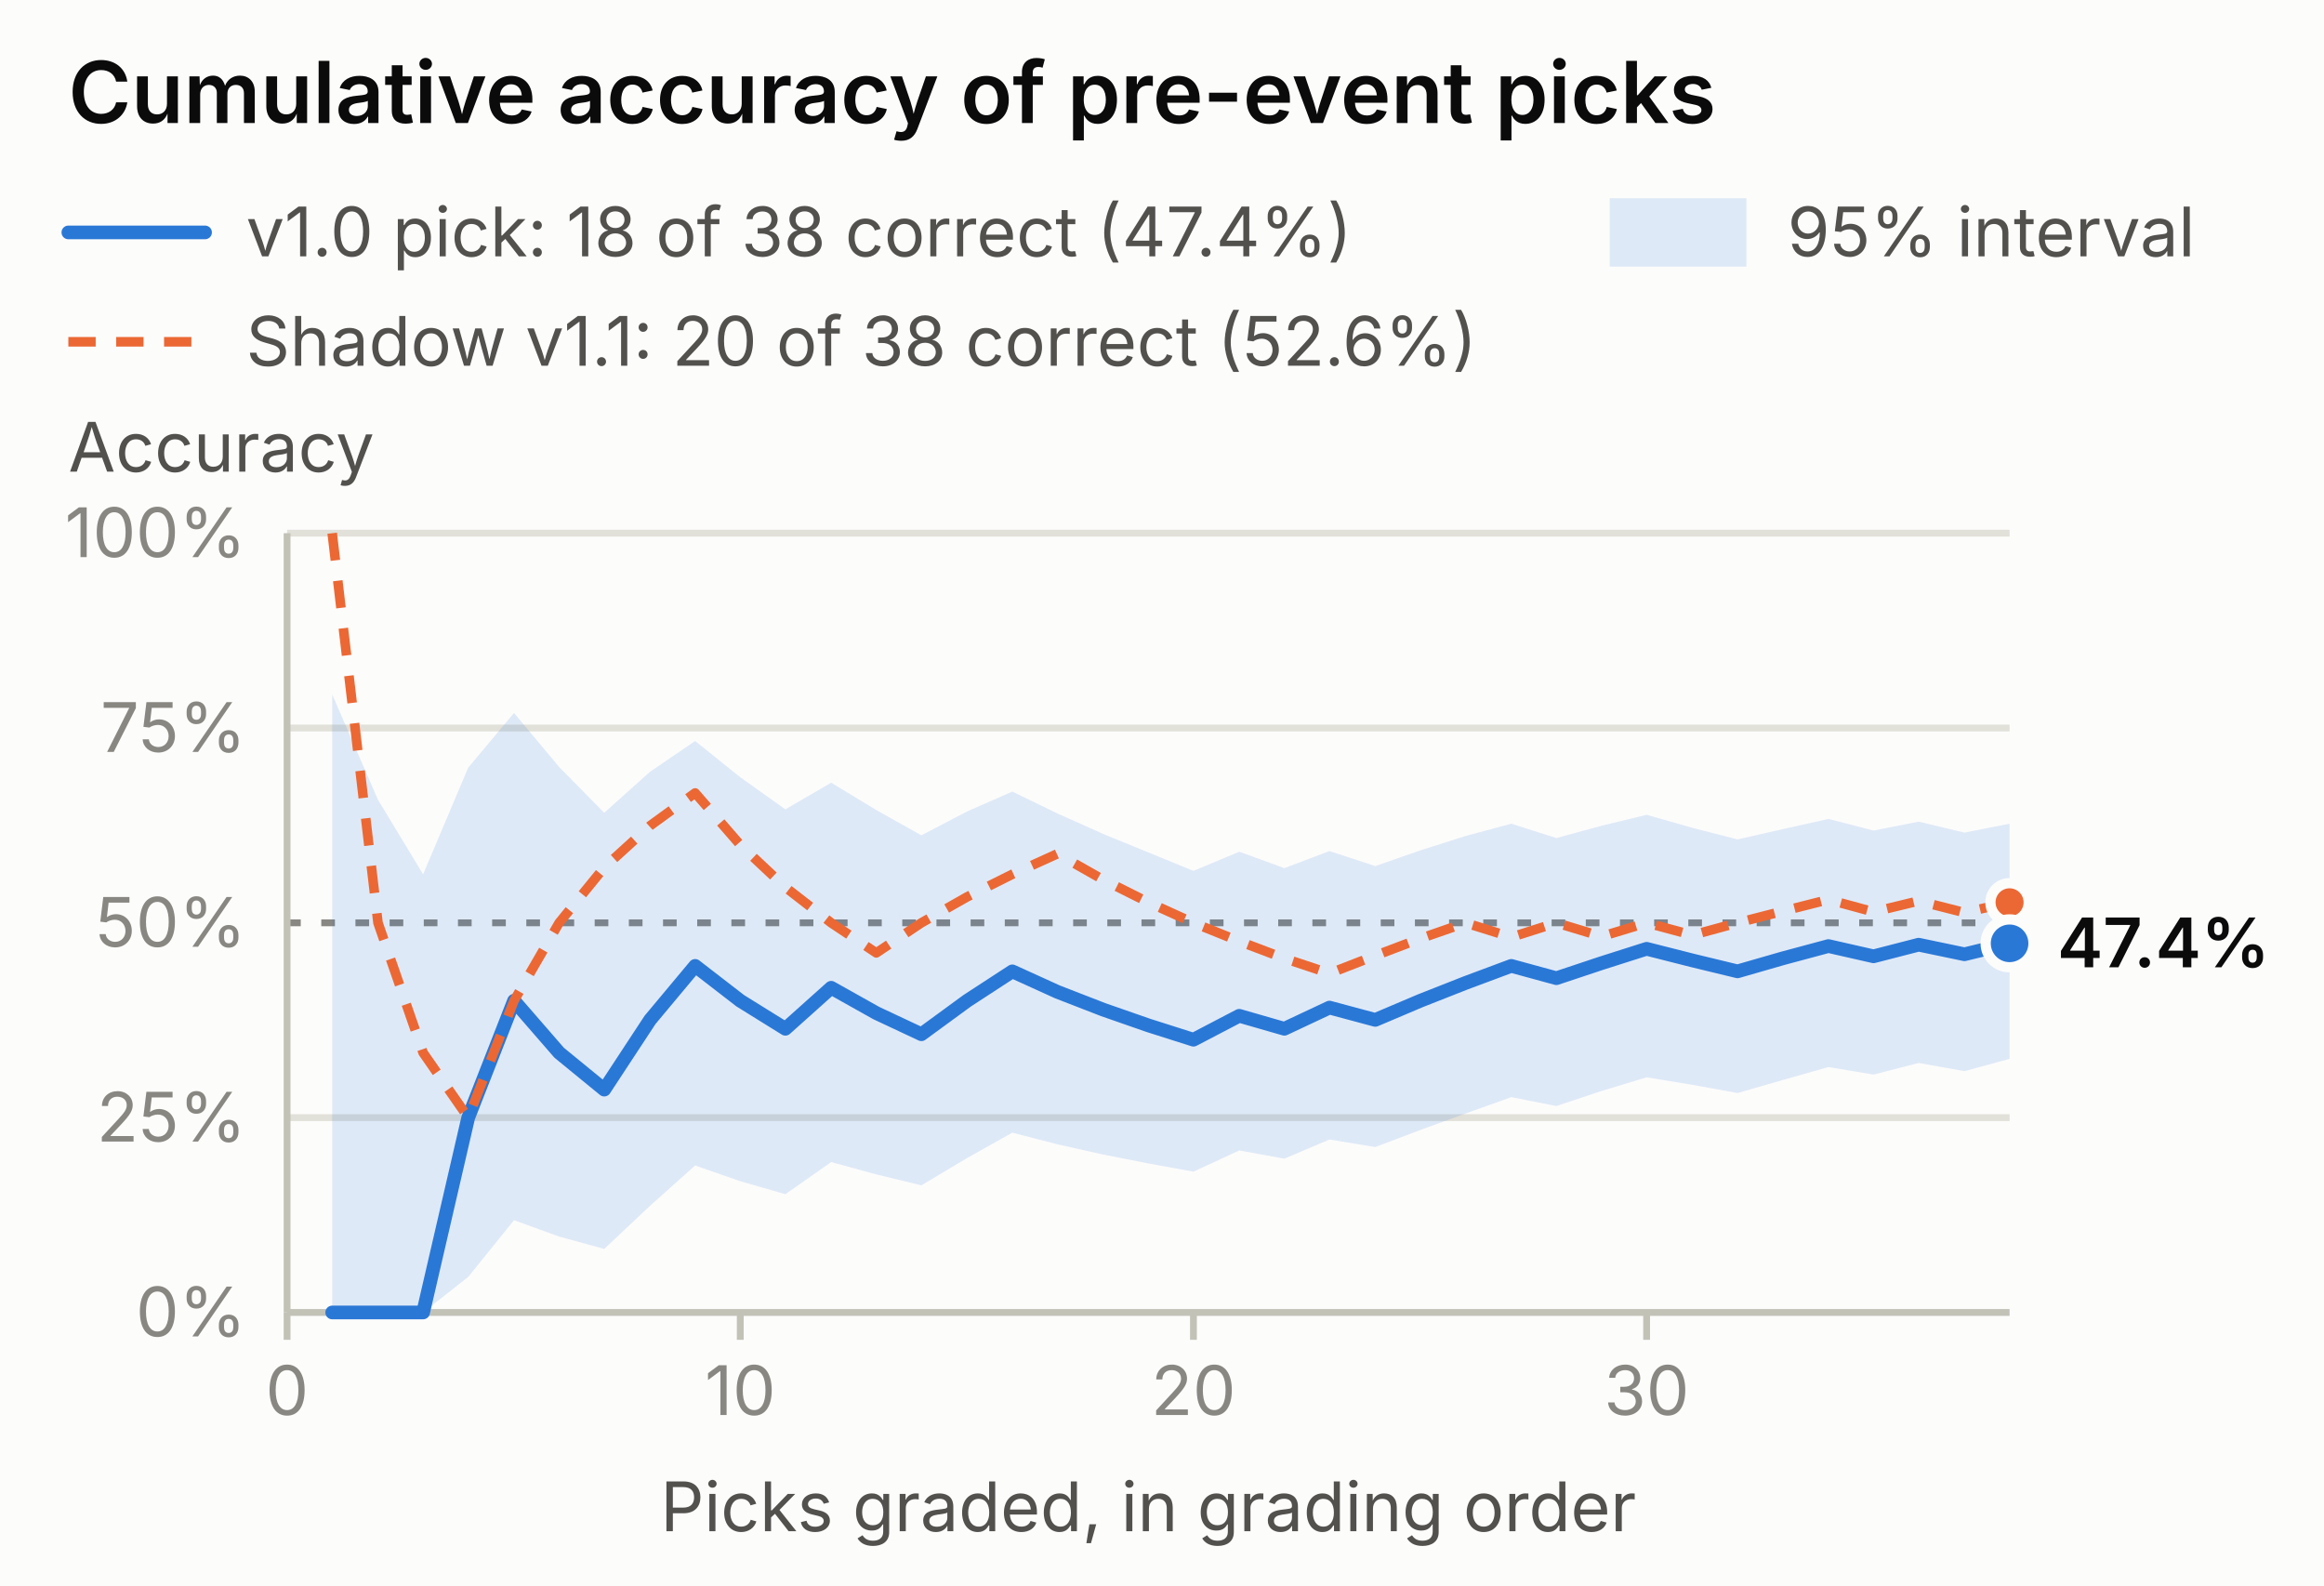
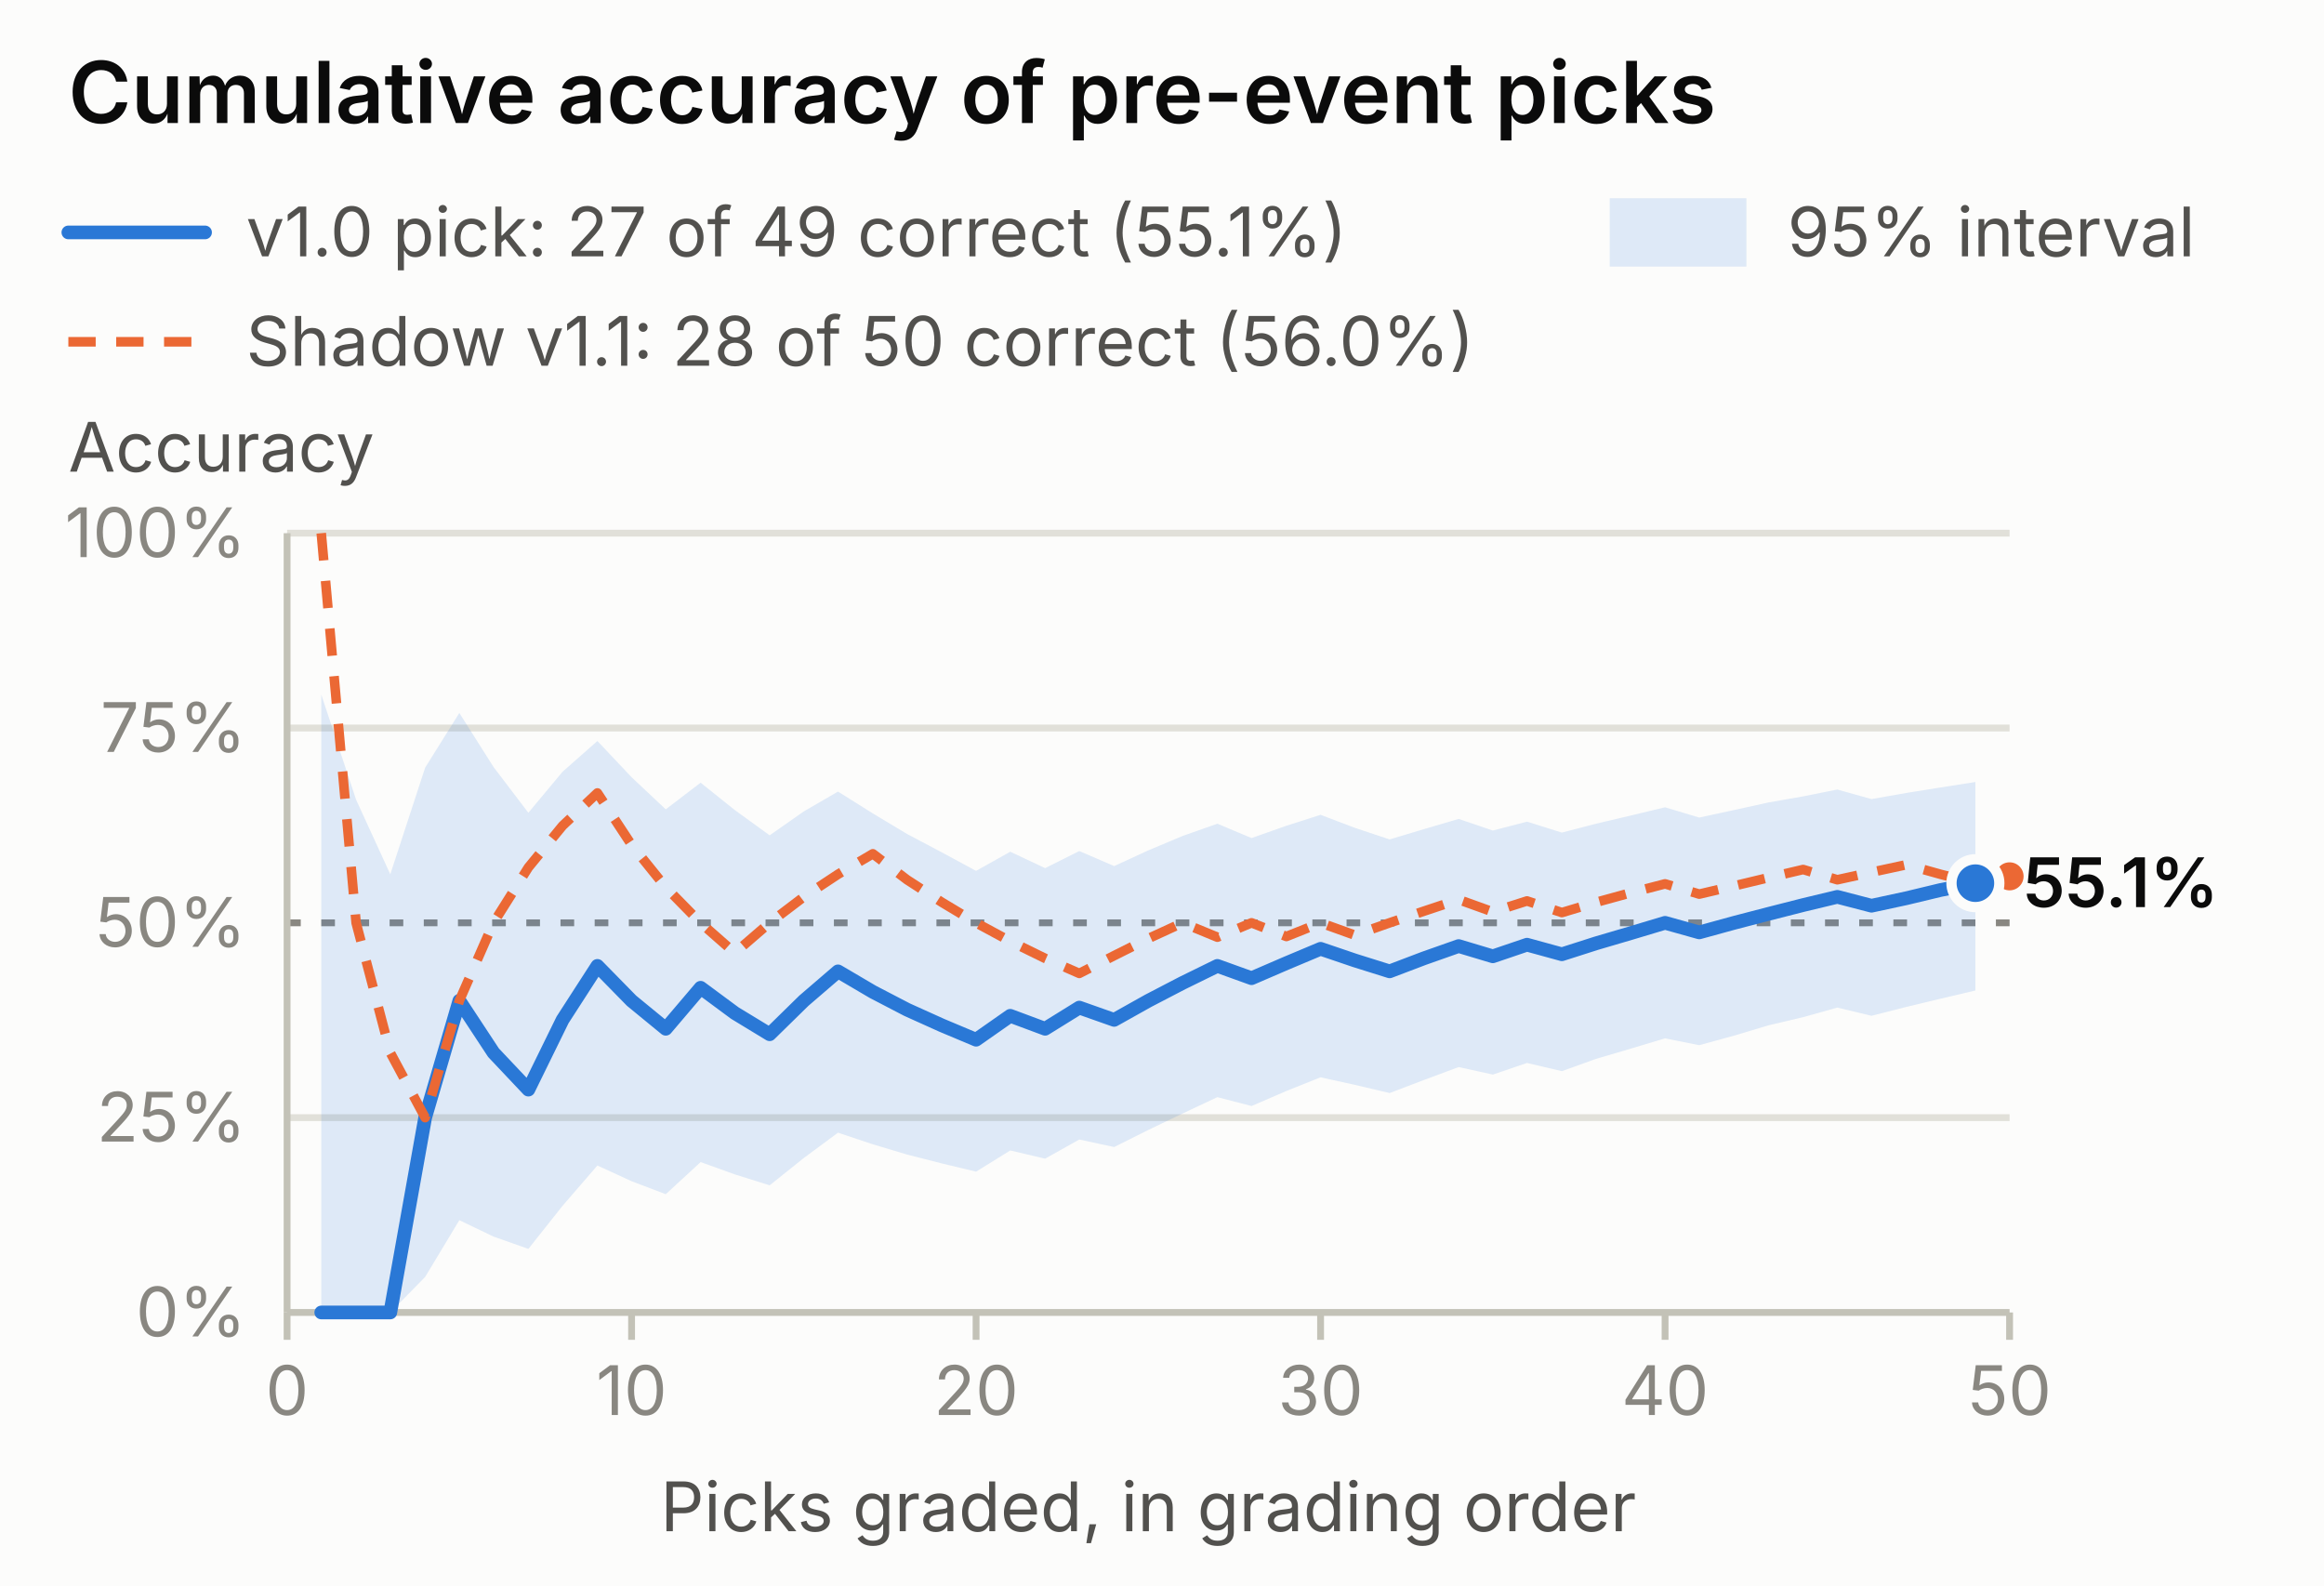
<svg xmlns="http://www.w3.org/2000/svg" viewBox="0 0 340 232" role="img" aria-labelledby="pk-title pk-desc" style="width:100%;height:auto;display:block" font-family="system-ui, -apple-system, Segoe UI, sans-serif">
  <rect width="340" height="232" fill="#fcfcfb" />
  <text x="10" y="18" font-size="12.5" font-weight="600" fill="#0b0b0b">Cumulative accuracy of pre-event picks</text>
  <line x1="10" y1="34" x2="30" y2="34" stroke="#2a78d6" stroke-width="2" stroke-linecap="round" />
-   <text x="36" y="37.5" font-size="10" fill="#52514e">v1.0 pick: 18 of 38 correct (47.4%)</text>
+   <text x="36" y="37.5" font-size="10" fill="#52514e">v1.0 pick: 27 of 49 correct (55.1%)</text>
  <rect x="235.5" y="29" width="20" height="10" fill="#2a78d6" fill-opacity="0.14" />
  <text x="261.5" y="37.5" font-size="10" fill="#52514e">95% interval</text>
  <line x1="10" y1="50" x2="30" y2="50" stroke="#eb6834" stroke-width="1.4" stroke-dasharray="4 3" />
-   <text x="36" y="53.5" font-size="10" fill="#52514e">Shadow v1.1: 20 of 38 correct (52.6%)</text>
+   <text x="36" y="53.5" font-size="10" fill="#52514e">Shadow v1.1: 28 of 50 correct (56.0%)</text>
  <text x="10" y="69" font-size="10" fill="#52514e">Accuracy</text>
  <text x="36" y="195.5" font-size="10" text-anchor="end" fill="#898781">0%</text>
  <line x1="42" y1="163.5" x2="294" y2="163.5" stroke="#e1e0d9" stroke-width="1" />
  <text x="36" y="167.0" font-size="10" text-anchor="end" fill="#898781">25%</text>
  <line x1="42" y1="135.0" x2="294" y2="135.0" stroke="#898781" stroke-width="1" stroke-dasharray="2 3" />
  <text x="36" y="138.5" font-size="10" text-anchor="end" fill="#898781">50%</text>
  <line x1="42" y1="106.5" x2="294" y2="106.5" stroke="#e1e0d9" stroke-width="1" />
  <text x="36" y="110.0" font-size="10" text-anchor="end" fill="#898781">75%</text>
  <line x1="42" y1="78.0" x2="294" y2="78.0" stroke="#e1e0d9" stroke-width="1" />
  <text x="36" y="81.5" font-size="10" text-anchor="end" fill="#898781">100%</text>
  <line x1="42.0" y1="192" x2="42.0" y2="196" stroke="#c3c2b7" stroke-width="1" />
  <text x="42.0" y="207" font-size="10" text-anchor="middle" fill="#898781">0</text>
-   <line x1="108.3" y1="192" x2="108.3" y2="196" stroke="#c3c2b7" stroke-width="1" />
-   <text x="108.3" y="207" font-size="10" text-anchor="middle" fill="#898781">10</text>
-   <line x1="174.6" y1="192" x2="174.6" y2="196" stroke="#c3c2b7" stroke-width="1" />
-   <text x="174.6" y="207" font-size="10" text-anchor="middle" fill="#898781">20</text>
-   <line x1="240.9" y1="192" x2="240.9" y2="196" stroke="#c3c2b7" stroke-width="1" />
-   <text x="240.9" y="207" font-size="10" text-anchor="middle" fill="#898781">30</text>
+   <line x1="92.4" y1="192" x2="92.4" y2="196" stroke="#c3c2b7" stroke-width="1" />
+   <text x="92.4" y="207" font-size="10" text-anchor="middle" fill="#898781">10</text>
+   <line x1="142.8" y1="192" x2="142.8" y2="196" stroke="#c3c2b7" stroke-width="1" />
+   <text x="142.8" y="207" font-size="10" text-anchor="middle" fill="#898781">20</text>
+   <line x1="193.2" y1="192" x2="193.2" y2="196" stroke="#c3c2b7" stroke-width="1" />
+   <text x="193.2" y="207" font-size="10" text-anchor="middle" fill="#898781">30</text>
+   <line x1="243.6" y1="192" x2="243.6" y2="196" stroke="#c3c2b7" stroke-width="1" />
+   <text x="243.6" y="207" font-size="10" text-anchor="middle" fill="#898781">40</text>
+   <line x1="294.0" y1="192" x2="294.0" y2="196" stroke="#c3c2b7" stroke-width="1" />
+   <text x="294.0" y="207" font-size="10" text-anchor="middle" fill="#898781">50</text>
  <line x1="42" y1="78" x2="42" y2="192" stroke="#c3c2b7" stroke-width="1" />
  <line x1="42" y1="192" x2="294" y2="192" stroke="#c3c2b7" stroke-width="1" />
  <text x="168.0" y="224" font-size="10" text-anchor="middle" fill="#52514e">Picks graded, in grading order</text>
-   <polygon points="48.6,101.6 55.3,117.0 61.9,127.9 68.5,112.3 75.2,104.3 81.8,112.2 88.4,118.9 95.1,112.9 101.7,108.4 108.3,113.7 114.9,118.4 121.6,114.5 128.2,118.5 134.8,122.2 141.5,118.7 148.1,115.8 154.7,119.0 161.4,122.0 168.0,124.7 174.6,127.4 181.3,124.6 187.9,127.0 194.5,124.5 201.2,126.7 207.8,124.4 214.4,122.3 221.1,120.5 227.7,122.6 234.3,120.8 240.9,119.2 247.6,121.1 254.2,122.8 260.8,121.3 267.5,119.8 274.1,121.5 280.7,120.2 287.4,121.8 294.0,120.5 294.0,154.9 287.4,156.7 280.7,155.5 274.1,157.2 267.5,156.1 260.8,158.0 254.2,159.9 247.6,158.7 240.9,157.6 234.3,159.6 227.7,161.8 221.1,160.5 214.4,162.9 207.8,165.3 201.2,167.8 194.5,166.7 187.9,169.5 181.3,168.3 174.6,171.4 168.0,170.2 161.4,168.9 154.7,167.4 148.1,165.7 141.5,169.4 134.8,173.4 128.2,171.8 121.6,170.0 114.9,174.7 108.3,172.8 101.7,170.5 95.1,176.4 88.4,182.7 81.8,180.9 75.2,178.5 68.5,186.8 61.9,192.0 55.3,192.0 48.6,192.0" fill="#2a78d6" fill-opacity="0.14" />
-   <polyline points="48.6,192.0 55.3,192.0 61.9,192.0 68.5,163.5 75.2,146.4 81.8,154.0 88.4,159.4 95.1,149.2 101.7,141.3 108.3,146.4 114.9,150.5 121.6,144.5 128.2,148.2 134.8,151.3 141.5,146.4 148.1,142.1 154.7,145.1 161.4,147.7 168.0,150.0 174.6,152.1 181.3,148.6 187.9,150.5 194.5,147.4 201.2,149.2 207.8,146.4 214.4,143.8 221.1,141.3 227.7,143.1 234.3,140.9 240.9,138.8 247.6,140.5 254.2,142.1 260.8,140.2 267.5,138.4 274.1,139.9 280.7,138.2 287.4,139.6 294.0,138.0" fill="none" stroke="#2a78d6" stroke-width="2" stroke-linejoin="round" stroke-linecap="round" />
-   <polyline points="48.6,78.0 55.3,135.0 61.9,154.0 68.5,163.5 75.2,146.4 81.8,135.0 88.4,126.9 95.1,120.8 101.7,116.0 108.3,123.6 114.9,129.8 121.6,135.0 128.2,139.4 134.8,135.0 141.5,131.2 148.1,127.9 154.7,124.9 161.4,128.7 168.0,132.0 174.6,135.0 181.3,137.7 187.9,140.2 194.5,142.4 201.2,139.8 207.8,137.3 214.4,135.0 221.1,137.1 227.7,135.0 234.3,137.0 240.9,135.0 247.6,136.8 254.2,135.0 260.8,133.3 267.5,131.6 274.1,133.4 280.7,131.8 287.4,133.5 294.0,132.0" fill="none" stroke="#eb6834" stroke-width="1.4" stroke-dasharray="4 3" stroke-linejoin="round" />
-   <circle cx="294.0" cy="132.0" r="2.8" fill="#eb6834" stroke="#fcfcfb" stroke-width="1.5" />
-   <circle cx="294.0" cy="138.0" r="3.5" fill="#2a78d6" stroke="#fcfcfb" stroke-width="1.5" />
-   <text x="301.0" y="141.5" font-size="10" font-weight="600" fill="#0b0b0b">47.4%</text>
+   <polygon points="47.0,101.6 52.1,117.0 57.1,127.9 62.2,112.3 67.2,104.3 72.2,112.2 77.3,118.9 82.3,112.9 87.4,108.4 92.4,113.7 97.4,118.4 102.5,114.5 107.5,118.5 112.6,122.2 117.6,118.7 122.6,115.8 127.7,119.0 132.7,122.0 137.8,124.7 142.8,127.4 147.8,124.6 152.9,127.0 157.9,124.5 163.0,126.7 168.0,124.4 173.0,122.3 178.1,120.5 183.1,122.6 188.2,120.8 193.2,119.2 198.2,121.1 203.3,122.8 208.3,121.3 213.4,119.8 218.4,121.5 223.4,120.2 228.5,121.8 233.5,120.5 238.6,119.3 243.6,118.1 248.6,119.6 253.7,118.5 258.7,117.4 263.8,116.5 268.8,115.5 273.8,116.9 278.9,116.0 283.9,115.2 289.0,114.4 289.0,144.9 283.9,146.1 278.9,147.3 273.8,148.6 268.8,147.4 263.8,148.8 258.7,150.0 253.7,151.5 248.6,152.9 243.6,151.9 238.6,153.4 233.5,154.9 228.5,156.7 223.4,155.5 218.4,157.2 213.4,156.1 208.3,158.0 203.3,159.9 198.2,158.7 193.2,157.6 188.2,159.6 183.1,161.8 178.1,160.5 173.0,162.9 168.0,165.3 163.0,167.8 157.9,166.7 152.9,169.5 147.8,168.3 142.8,171.4 137.8,170.2 132.7,168.9 127.7,167.4 122.6,165.7 117.6,169.4 112.6,173.4 107.5,171.8 102.5,170.0 97.4,174.7 92.4,172.8 87.4,170.5 82.3,176.4 77.3,182.7 72.2,180.9 67.2,178.5 62.2,186.8 57.1,192.0 52.1,192.0 47.0,192.0" fill="#2a78d6" fill-opacity="0.14" />
+   <polyline points="47.0,192.0 52.1,192.0 57.1,192.0 62.2,163.5 67.2,146.4 72.2,154.0 77.3,159.4 82.3,149.2 87.4,141.3 92.4,146.4 97.4,150.5 102.5,144.5 107.5,148.2 112.6,151.3 117.6,146.4 122.6,142.1 127.7,145.1 132.7,147.7 137.8,150.0 142.8,152.1 147.8,148.6 152.9,150.5 157.9,147.4 163.0,149.2 168.0,146.4 173.0,143.8 178.1,141.3 183.1,143.1 188.2,140.9 193.2,138.8 198.2,140.5 203.3,142.1 208.3,140.2 213.4,138.4 218.4,139.9 223.4,138.2 228.5,139.6 233.5,138.0 238.6,136.5 243.6,135.0 248.6,136.4 253.7,135.0 258.7,133.7 263.8,132.4 268.8,131.2 273.8,132.5 278.9,131.4 283.9,130.2 289.0,129.2" fill="none" stroke="#2a78d6" stroke-width="2" stroke-linejoin="round" stroke-linecap="round" />
+   <polyline points="47.0,78.0 52.1,135.0 57.1,154.0 62.2,163.5 67.2,146.4 72.2,135.0 77.3,126.9 82.3,120.8 87.4,116.0 92.4,123.6 97.4,129.8 102.5,135.0 107.5,139.4 112.6,135.0 117.6,131.2 122.6,127.9 127.7,124.9 132.7,128.7 137.8,132.0 142.8,135.0 147.8,137.7 152.9,140.2 157.9,142.4 163.0,139.8 168.0,137.3 173.0,135.0 178.1,137.1 183.1,135.0 188.2,137.0 193.2,135.0 198.2,136.8 203.3,135.0 208.3,133.3 213.4,131.6 218.4,133.4 223.4,131.8 228.5,133.5 233.5,132.0 238.6,130.6 243.6,129.3 248.6,130.8 253.7,129.6 258.7,128.4 263.8,127.2 268.8,128.7 273.8,127.6 278.9,126.5 283.9,127.9 289.0,129.2 294.0,128.2" fill="none" stroke="#eb6834" stroke-width="1.4" stroke-dasharray="4 3" stroke-linejoin="round" />
+   <circle cx="294.0" cy="128.2" r="2.8" fill="#eb6834" stroke="#fcfcfb" stroke-width="1.5" />
+   <circle cx="289.0" cy="129.2" r="3.5" fill="#2a78d6" stroke="#fcfcfb" stroke-width="1.5" />
+   <text x="296.0" y="132.7" font-size="10" font-weight="600" fill="#0b0b0b">55.1%</text>
</svg>
